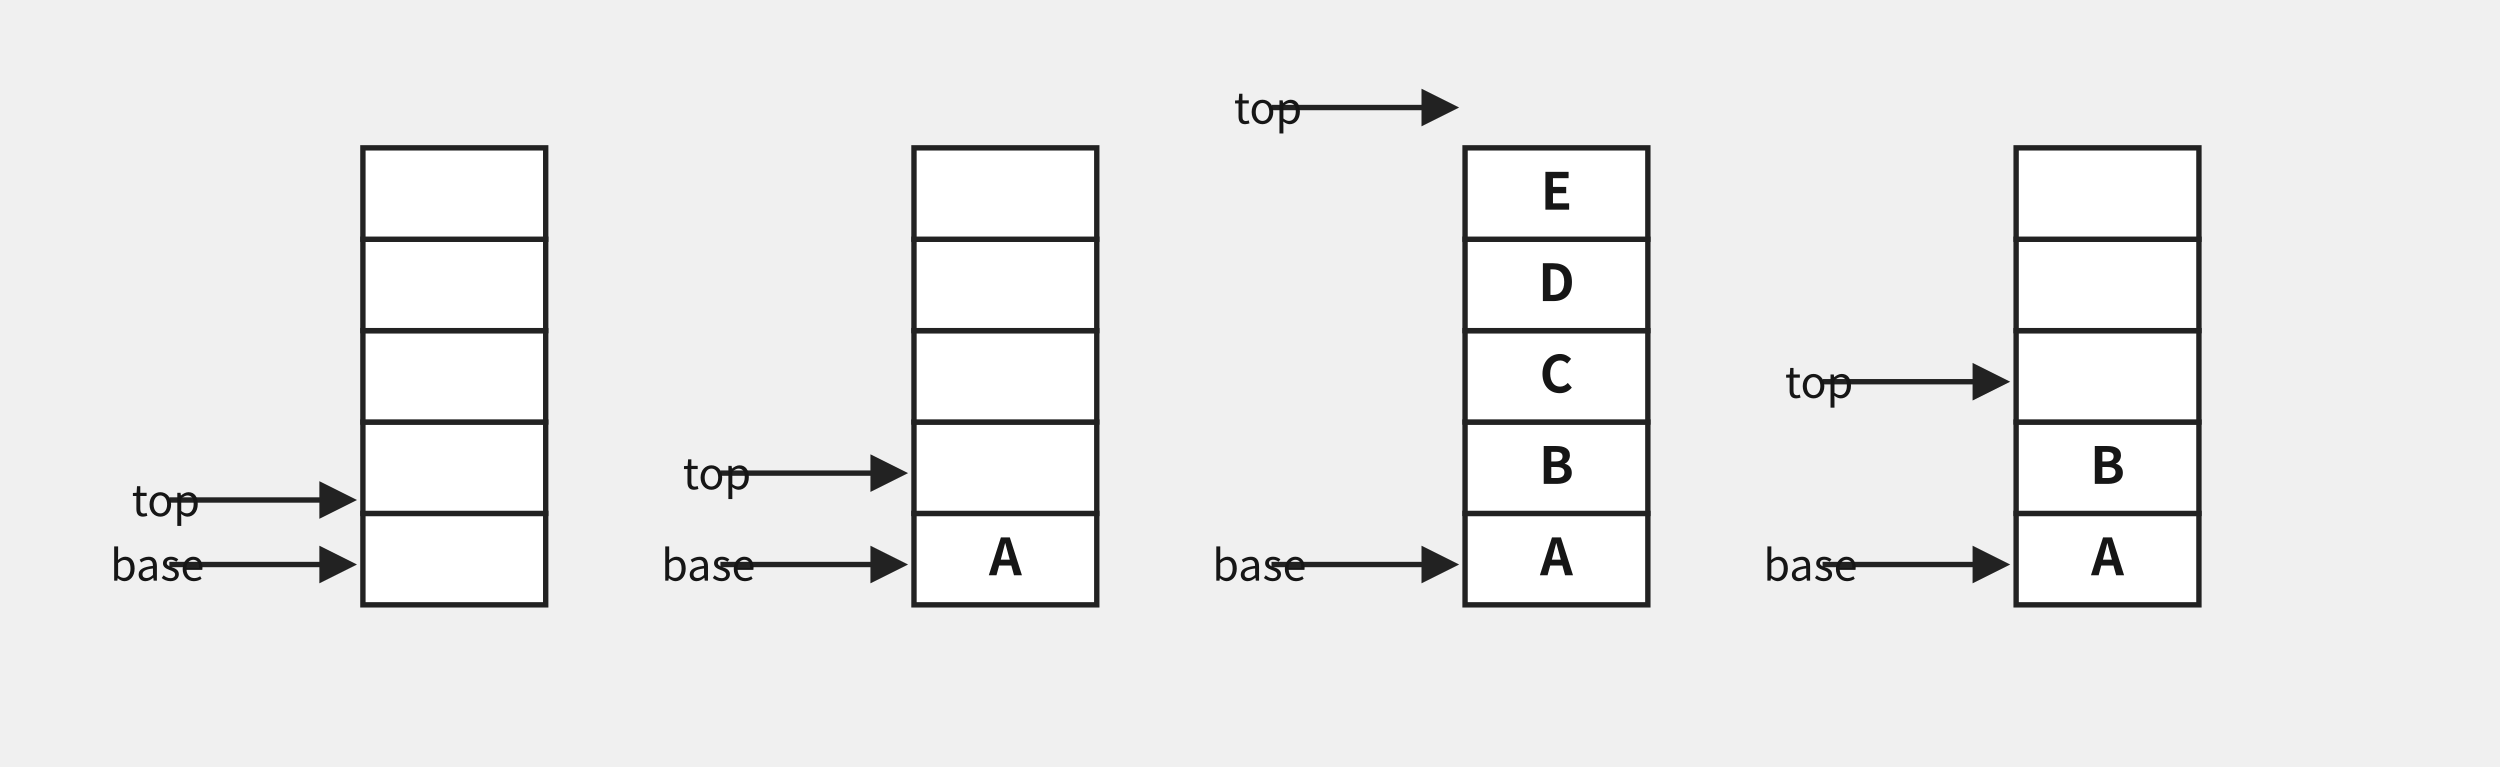
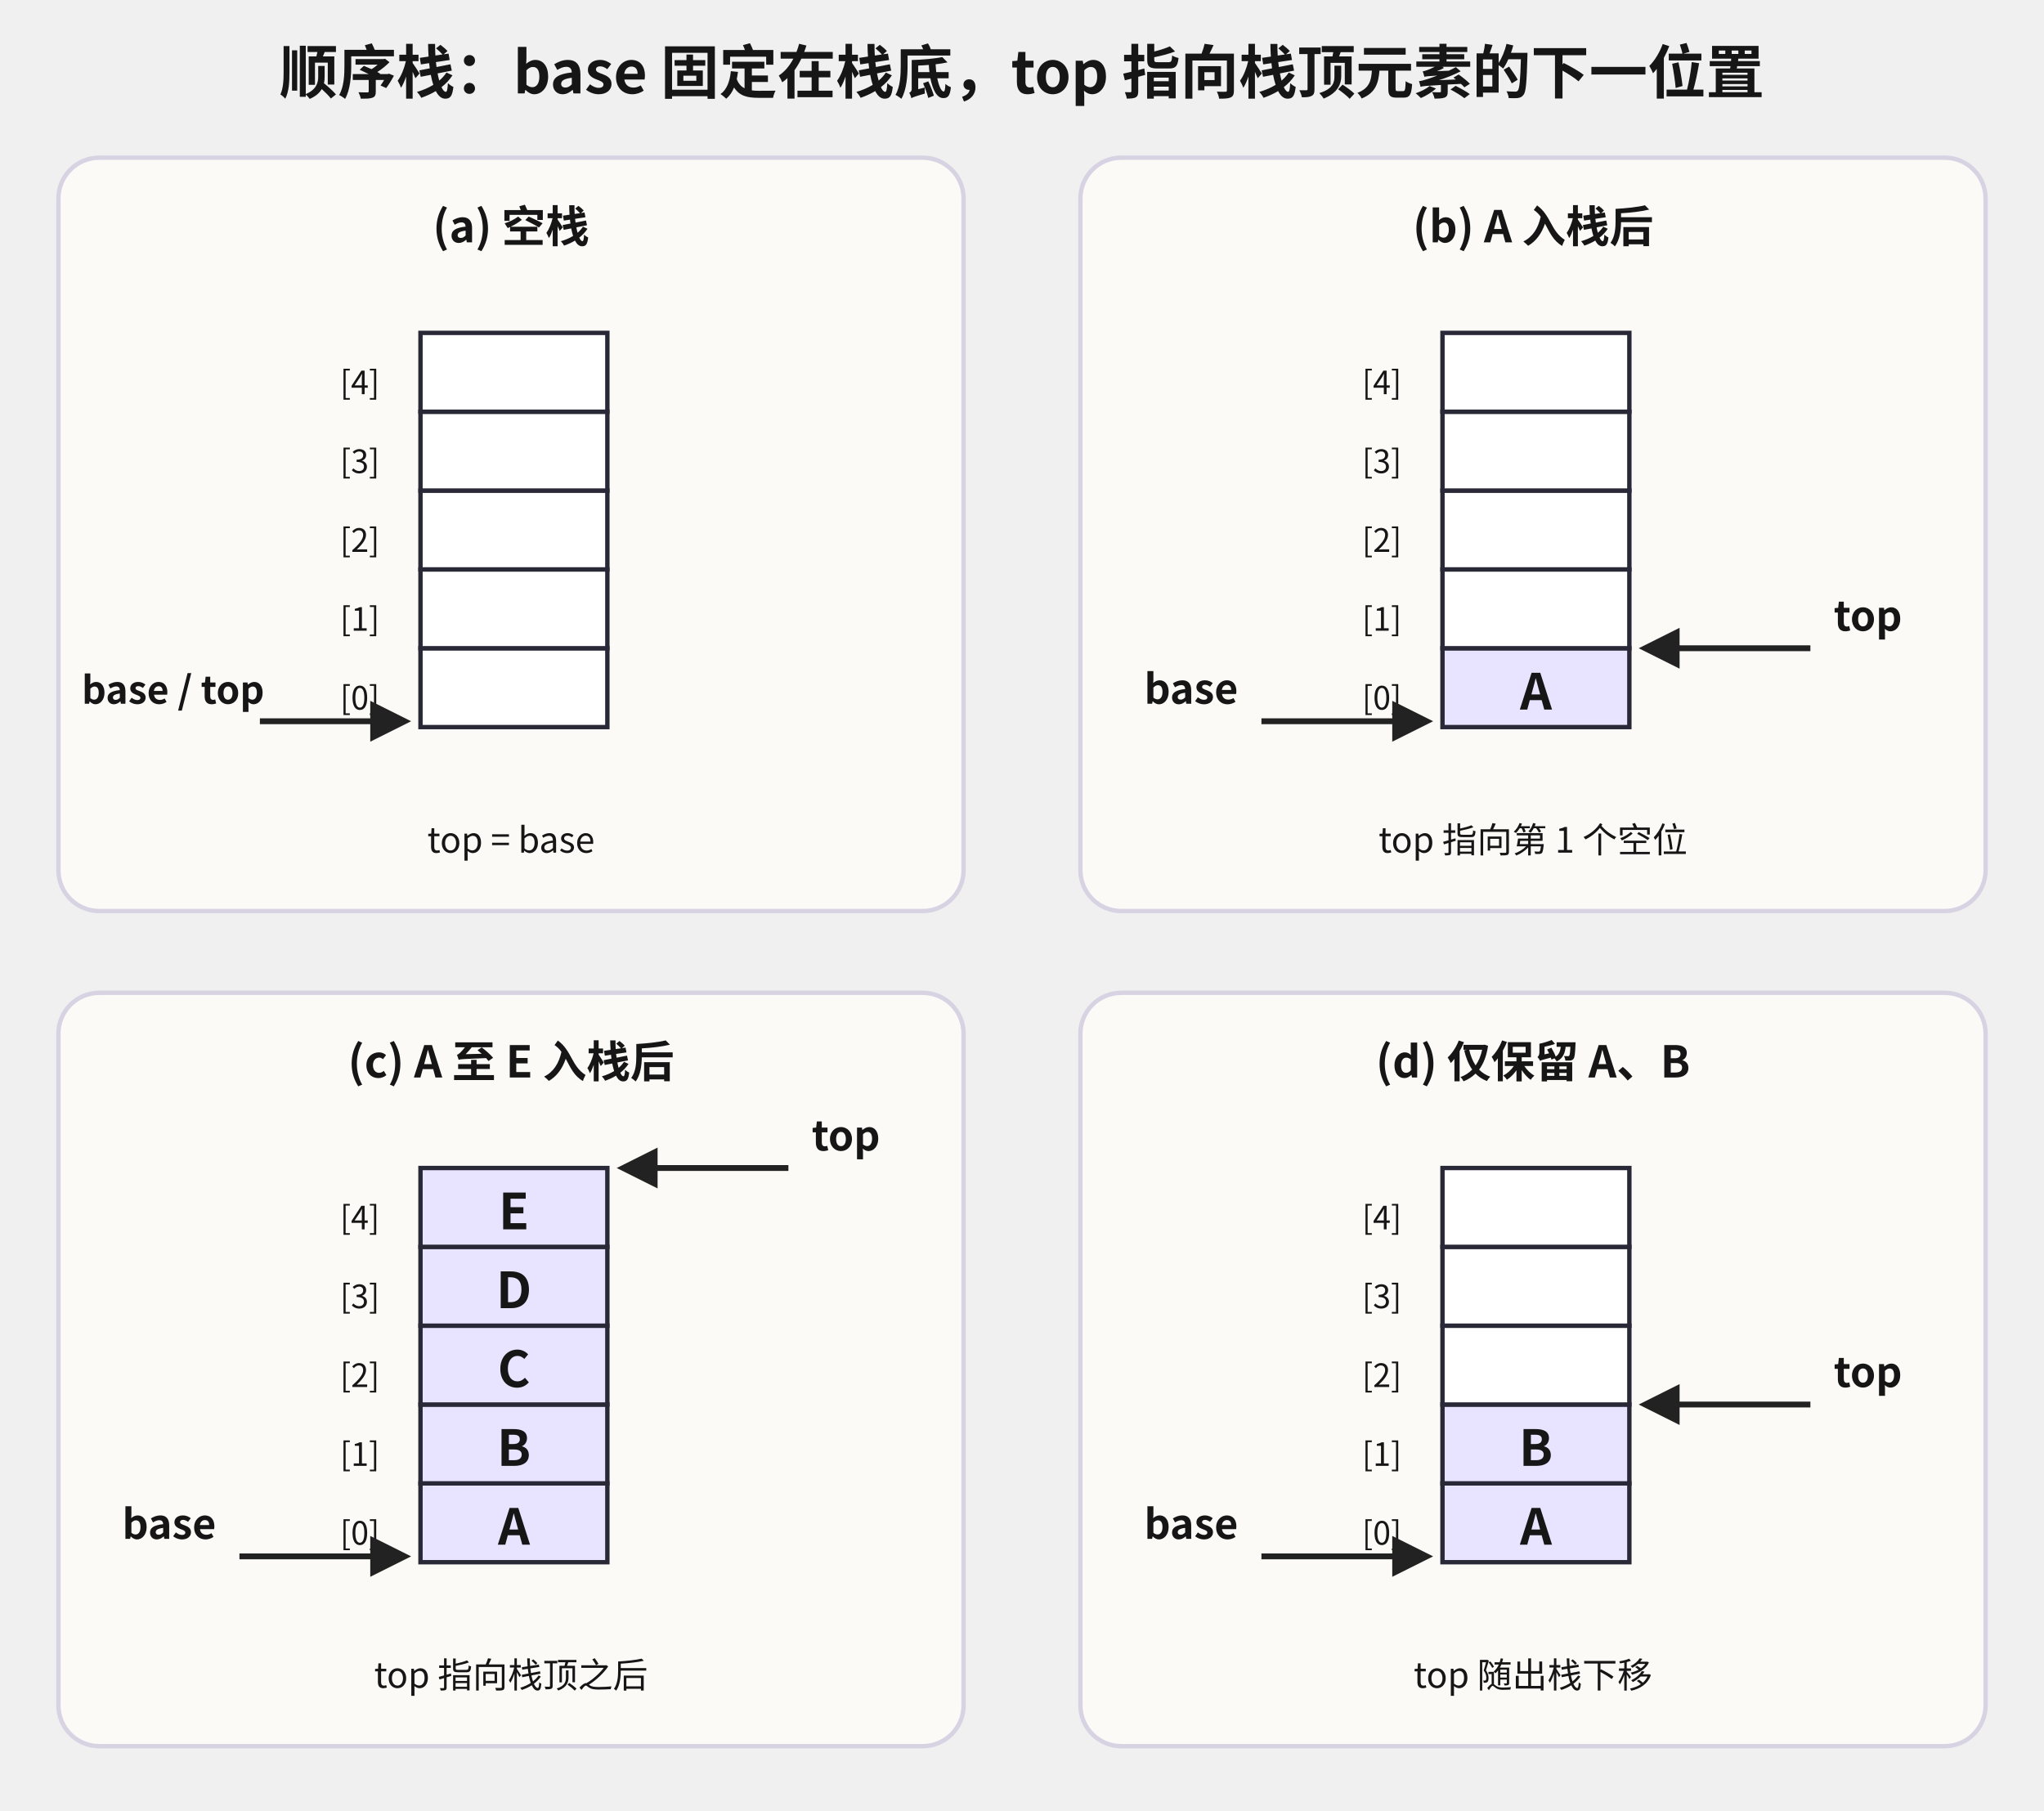
- <svg xmlns="http://www.w3.org/2000/svg" width="930" height="285" viewBox="0 0 930 285">
+ <svg xmlns="http://www.w3.org/2000/svg" width="700" height="620" viewBox="0 0 700 620">
  <style>text{font-family:'Microsoft YaHei','Noto Sans CJK SC',sans-serif;fill:#161616} .l{fill:none;stroke:#222;stroke-width:2} .s{fill:none;stroke:#222;stroke-width:1.4} .a{fill:none;stroke:#222;stroke-width:2;marker-end:url(#arrow)} .box{fill:#fff;stroke:#222;stroke-width:2}</style>
  <defs>
    <marker id="arrow" viewBox="0 0 10 10" refX="8" refY="5" markerWidth="7" markerHeight="7" orient="auto-start-reverse">
      <path d="M 0 0 L 10 5 L 0 10 z" fill="#222" />
    </marker>
  </defs>
-   <rect class="box" x="135" y="191" width="68" height="34" />
-   <rect class="box" x="135" y="157" width="68" height="34" />
-   <rect class="box" x="135" y="123" width="68" height="34" />
-   <rect class="box" x="135" y="89" width="68" height="34" />
-   <rect class="box" x="135" y="55" width="68" height="34" />
-   <path class="a" d="M 63 210 H 130" />
-   <text x="41" y="216" font-size="16">base</text>
-   <path class="a" d="M 63 186 H 130" />
-   <text x="49" y="192" font-size="16">top</text>
-   <rect class="box" x="340" y="191" width="68" height="34" />
-   <text x="374.0" y="214" text-anchor="middle" font-size="19" font-weight="700">A</text>
-   <rect class="box" x="340" y="157" width="68" height="34" />
-   <rect class="box" x="340" y="123" width="68" height="34" />
-   <rect class="box" x="340" y="89" width="68" height="34" />
-   <rect class="box" x="340" y="55" width="68" height="34" />
-   <path class="a" d="M 268 210 H 335" />
-   <text x="246" y="216" font-size="16">base</text>
-   <path class="a" d="M 268 176 H 335" />
-   <text x="254" y="182" font-size="16">top</text>
-   <rect class="box" x="545" y="191" width="68" height="34" />
-   <text x="579.0" y="214" text-anchor="middle" font-size="19" font-weight="700">A</text>
-   <rect class="box" x="545" y="157" width="68" height="34" />
-   <text x="579.0" y="180" text-anchor="middle" font-size="19" font-weight="700">B</text>
-   <rect class="box" x="545" y="123" width="68" height="34" />
-   <text x="579.0" y="146" text-anchor="middle" font-size="19" font-weight="700">C</text>
-   <rect class="box" x="545" y="89" width="68" height="34" />
-   <text x="579.0" y="112" text-anchor="middle" font-size="19" font-weight="700">D</text>
-   <rect class="box" x="545" y="55" width="68" height="34" />
-   <text x="579.0" y="78" text-anchor="middle" font-size="19" font-weight="700">E</text>
-   <path class="a" d="M 473 210 H 540" />
-   <text x="451" y="216" font-size="16">base</text>
-   <path class="a" d="M 473 40 H 540" />
-   <text x="459" y="46" font-size="16">top</text>
-   <rect class="box" x="750" y="191" width="68" height="34" />
-   <text x="784.0" y="214" text-anchor="middle" font-size="19" font-weight="700">A</text>
-   <rect class="box" x="750" y="157" width="68" height="34" />
-   <text x="784.0" y="180" text-anchor="middle" font-size="19" font-weight="700">B</text>
-   <rect class="box" x="750" y="123" width="68" height="34" />
-   <rect class="box" x="750" y="89" width="68" height="34" />
-   <rect class="box" x="750" y="55" width="68" height="34" />
-   <path class="a" d="M 678 210 H 745" />
-   <text x="656" y="216" font-size="16">base</text>
-   <path class="a" d="M 678 142 H 745" />
-   <text x="664" y="148" font-size="16">top</text>
+   <text x="350" y="32" text-anchor="middle" font-size="20" font-weight="700">顺序栈：base 固定在栈底，top 指向栈顶元素的下一位置</text>
+   <rect x="20" y="54" width="310" height="258" rx="14" fill="#fbfaf7" stroke="#d7d3e3" stroke-width="1.5" />
+   <text x="175.0" y="83" text-anchor="middle" font-size="15" font-weight="700">(a) 空栈</text>
+   <text x="175.0" y="292" text-anchor="middle" font-size="12" fill="#666">top = base</text>
+   <rect x="144" y="222" width="64" height="27" fill="#ffffff" stroke="#292837" stroke-width="1.5" />
+   <text x="130" y="243" text-anchor="end" font-size="11" fill="#777">[0]</text>
+   <rect x="144" y="195" width="64" height="27" fill="#ffffff" stroke="#292837" stroke-width="1.5" />
+   <text x="130" y="216" text-anchor="end" font-size="11" fill="#777">[1]</text>
+   <rect x="144" y="168" width="64" height="27" fill="#ffffff" stroke="#292837" stroke-width="1.5" />
+   <text x="130" y="189" text-anchor="end" font-size="11" fill="#777">[2]</text>
+   <rect x="144" y="141" width="64" height="27" fill="#ffffff" stroke="#292837" stroke-width="1.5" />
+   <text x="130" y="162" text-anchor="end" font-size="11" fill="#777">[3]</text>
+   <rect x="144" y="114" width="64" height="27" fill="#ffffff" stroke="#292837" stroke-width="1.5" />
+   <text x="130" y="135" text-anchor="end" font-size="11" fill="#777">[4]</text>
+   <path class="a" d="M 89 247 H 138" />
+   <text x="28" y="241" font-size="13" font-weight="700">base / top</text>
+   <rect x="370" y="54" width="310" height="258" rx="14" fill="#fbfaf7" stroke="#d7d3e3" stroke-width="1.5" />
+   <text x="525.0" y="83" text-anchor="middle" font-size="15" font-weight="700">(b) A 入栈后</text>
+   <text x="525.0" y="292" text-anchor="middle" font-size="12" fill="#666">top 指向第 1 个空位</text>
+   <rect x="494" y="222" width="64" height="27" fill="#e8e3ff" stroke="#292837" stroke-width="1.5" />
+   <text x="480" y="243" text-anchor="end" font-size="11" fill="#777">[0]</text>
+   <text x="526.0" y="243" text-anchor="middle" font-size="17" font-weight="700">A</text>
+   <rect x="494" y="195" width="64" height="27" fill="#ffffff" stroke="#292837" stroke-width="1.5" />
+   <text x="480" y="216" text-anchor="end" font-size="11" fill="#777">[1]</text>
+   <rect x="494" y="168" width="64" height="27" fill="#ffffff" stroke="#292837" stroke-width="1.5" />
+   <text x="480" y="189" text-anchor="end" font-size="11" fill="#777">[2]</text>
+   <rect x="494" y="141" width="64" height="27" fill="#ffffff" stroke="#292837" stroke-width="1.5" />
+   <text x="480" y="162" text-anchor="end" font-size="11" fill="#777">[3]</text>
+   <rect x="494" y="114" width="64" height="27" fill="#ffffff" stroke="#292837" stroke-width="1.5" />
+   <text x="480" y="135" text-anchor="end" font-size="11" fill="#777">[4]</text>
+   <path class="a" d="M 432 247 H 488" />
+   <text x="424" y="241" text-anchor="end" font-size="14" font-weight="700">base</text>
+   <path class="a" d="M 620 222 H 564" />
+   <text x="628" y="216" font-size="14" font-weight="700">top</text>
+   <rect x="20" y="340" width="310" height="258" rx="14" fill="#fbfaf7" stroke="#d7d3e3" stroke-width="1.5" />
+   <text x="175.0" y="369" text-anchor="middle" font-size="15" font-weight="700">(c) A 至 E 入栈后</text>
+   <text x="175.0" y="578" text-anchor="middle" font-size="12" fill="#666">top 指向栈顶之后</text>
+   <rect x="144" y="508" width="64" height="27" fill="#e8e3ff" stroke="#292837" stroke-width="1.5" />
+   <text x="130" y="529" text-anchor="end" font-size="11" fill="#777">[0]</text>
+   <text x="176.0" y="529" text-anchor="middle" font-size="17" font-weight="700">A</text>
+   <rect x="144" y="481" width="64" height="27" fill="#e8e3ff" stroke="#292837" stroke-width="1.5" />
+   <text x="130" y="502" text-anchor="end" font-size="11" fill="#777">[1]</text>
+   <text x="176.0" y="502" text-anchor="middle" font-size="17" font-weight="700">B</text>
+   <rect x="144" y="454" width="64" height="27" fill="#e8e3ff" stroke="#292837" stroke-width="1.5" />
+   <text x="130" y="475" text-anchor="end" font-size="11" fill="#777">[2]</text>
+   <text x="176.0" y="475" text-anchor="middle" font-size="17" font-weight="700">C</text>
+   <rect x="144" y="427" width="64" height="27" fill="#e8e3ff" stroke="#292837" stroke-width="1.5" />
+   <text x="130" y="448" text-anchor="end" font-size="11" fill="#777">[3]</text>
+   <text x="176.0" y="448" text-anchor="middle" font-size="17" font-weight="700">D</text>
+   <rect x="144" y="400" width="64" height="27" fill="#e8e3ff" stroke="#292837" stroke-width="1.5" />
+   <text x="130" y="421" text-anchor="end" font-size="11" fill="#777">[4]</text>
+   <text x="176.0" y="421" text-anchor="middle" font-size="17" font-weight="700">E</text>
+   <path class="a" d="M 82 533 H 138" />
+   <text x="74" y="527" text-anchor="end" font-size="14" font-weight="700">base</text>
+   <path class="a" d="M 270 400 H 214" />
+   <text x="278" y="394" font-size="14" font-weight="700">top</text>
+   <rect x="370" y="340" width="310" height="258" rx="14" fill="#fbfaf7" stroke="#d7d3e3" stroke-width="1.5" />
+   <text x="525.0" y="369" text-anchor="middle" font-size="15" font-weight="700">(d) 仅保留 A、B</text>
+   <text x="525.0" y="578" text-anchor="middle" font-size="12" fill="#666">top 随出栈下移</text>
+   <rect x="494" y="508" width="64" height="27" fill="#e8e3ff" stroke="#292837" stroke-width="1.5" />
+   <text x="480" y="529" text-anchor="end" font-size="11" fill="#777">[0]</text>
+   <text x="526.0" y="529" text-anchor="middle" font-size="17" font-weight="700">A</text>
+   <rect x="494" y="481" width="64" height="27" fill="#e8e3ff" stroke="#292837" stroke-width="1.5" />
+   <text x="480" y="502" text-anchor="end" font-size="11" fill="#777">[1]</text>
+   <text x="526.0" y="502" text-anchor="middle" font-size="17" font-weight="700">B</text>
+   <rect x="494" y="454" width="64" height="27" fill="#ffffff" stroke="#292837" stroke-width="1.5" />
+   <text x="480" y="475" text-anchor="end" font-size="11" fill="#777">[2]</text>
+   <rect x="494" y="427" width="64" height="27" fill="#ffffff" stroke="#292837" stroke-width="1.5" />
+   <text x="480" y="448" text-anchor="end" font-size="11" fill="#777">[3]</text>
+   <rect x="494" y="400" width="64" height="27" fill="#ffffff" stroke="#292837" stroke-width="1.5" />
+   <text x="480" y="421" text-anchor="end" font-size="11" fill="#777">[4]</text>
+   <path class="a" d="M 432 533 H 488" />
+   <text x="424" y="527" text-anchor="end" font-size="14" font-weight="700">base</text>
+   <path class="a" d="M 620 481 H 564" />
+   <text x="628" y="475" font-size="14" font-weight="700">top</text>
</svg>
